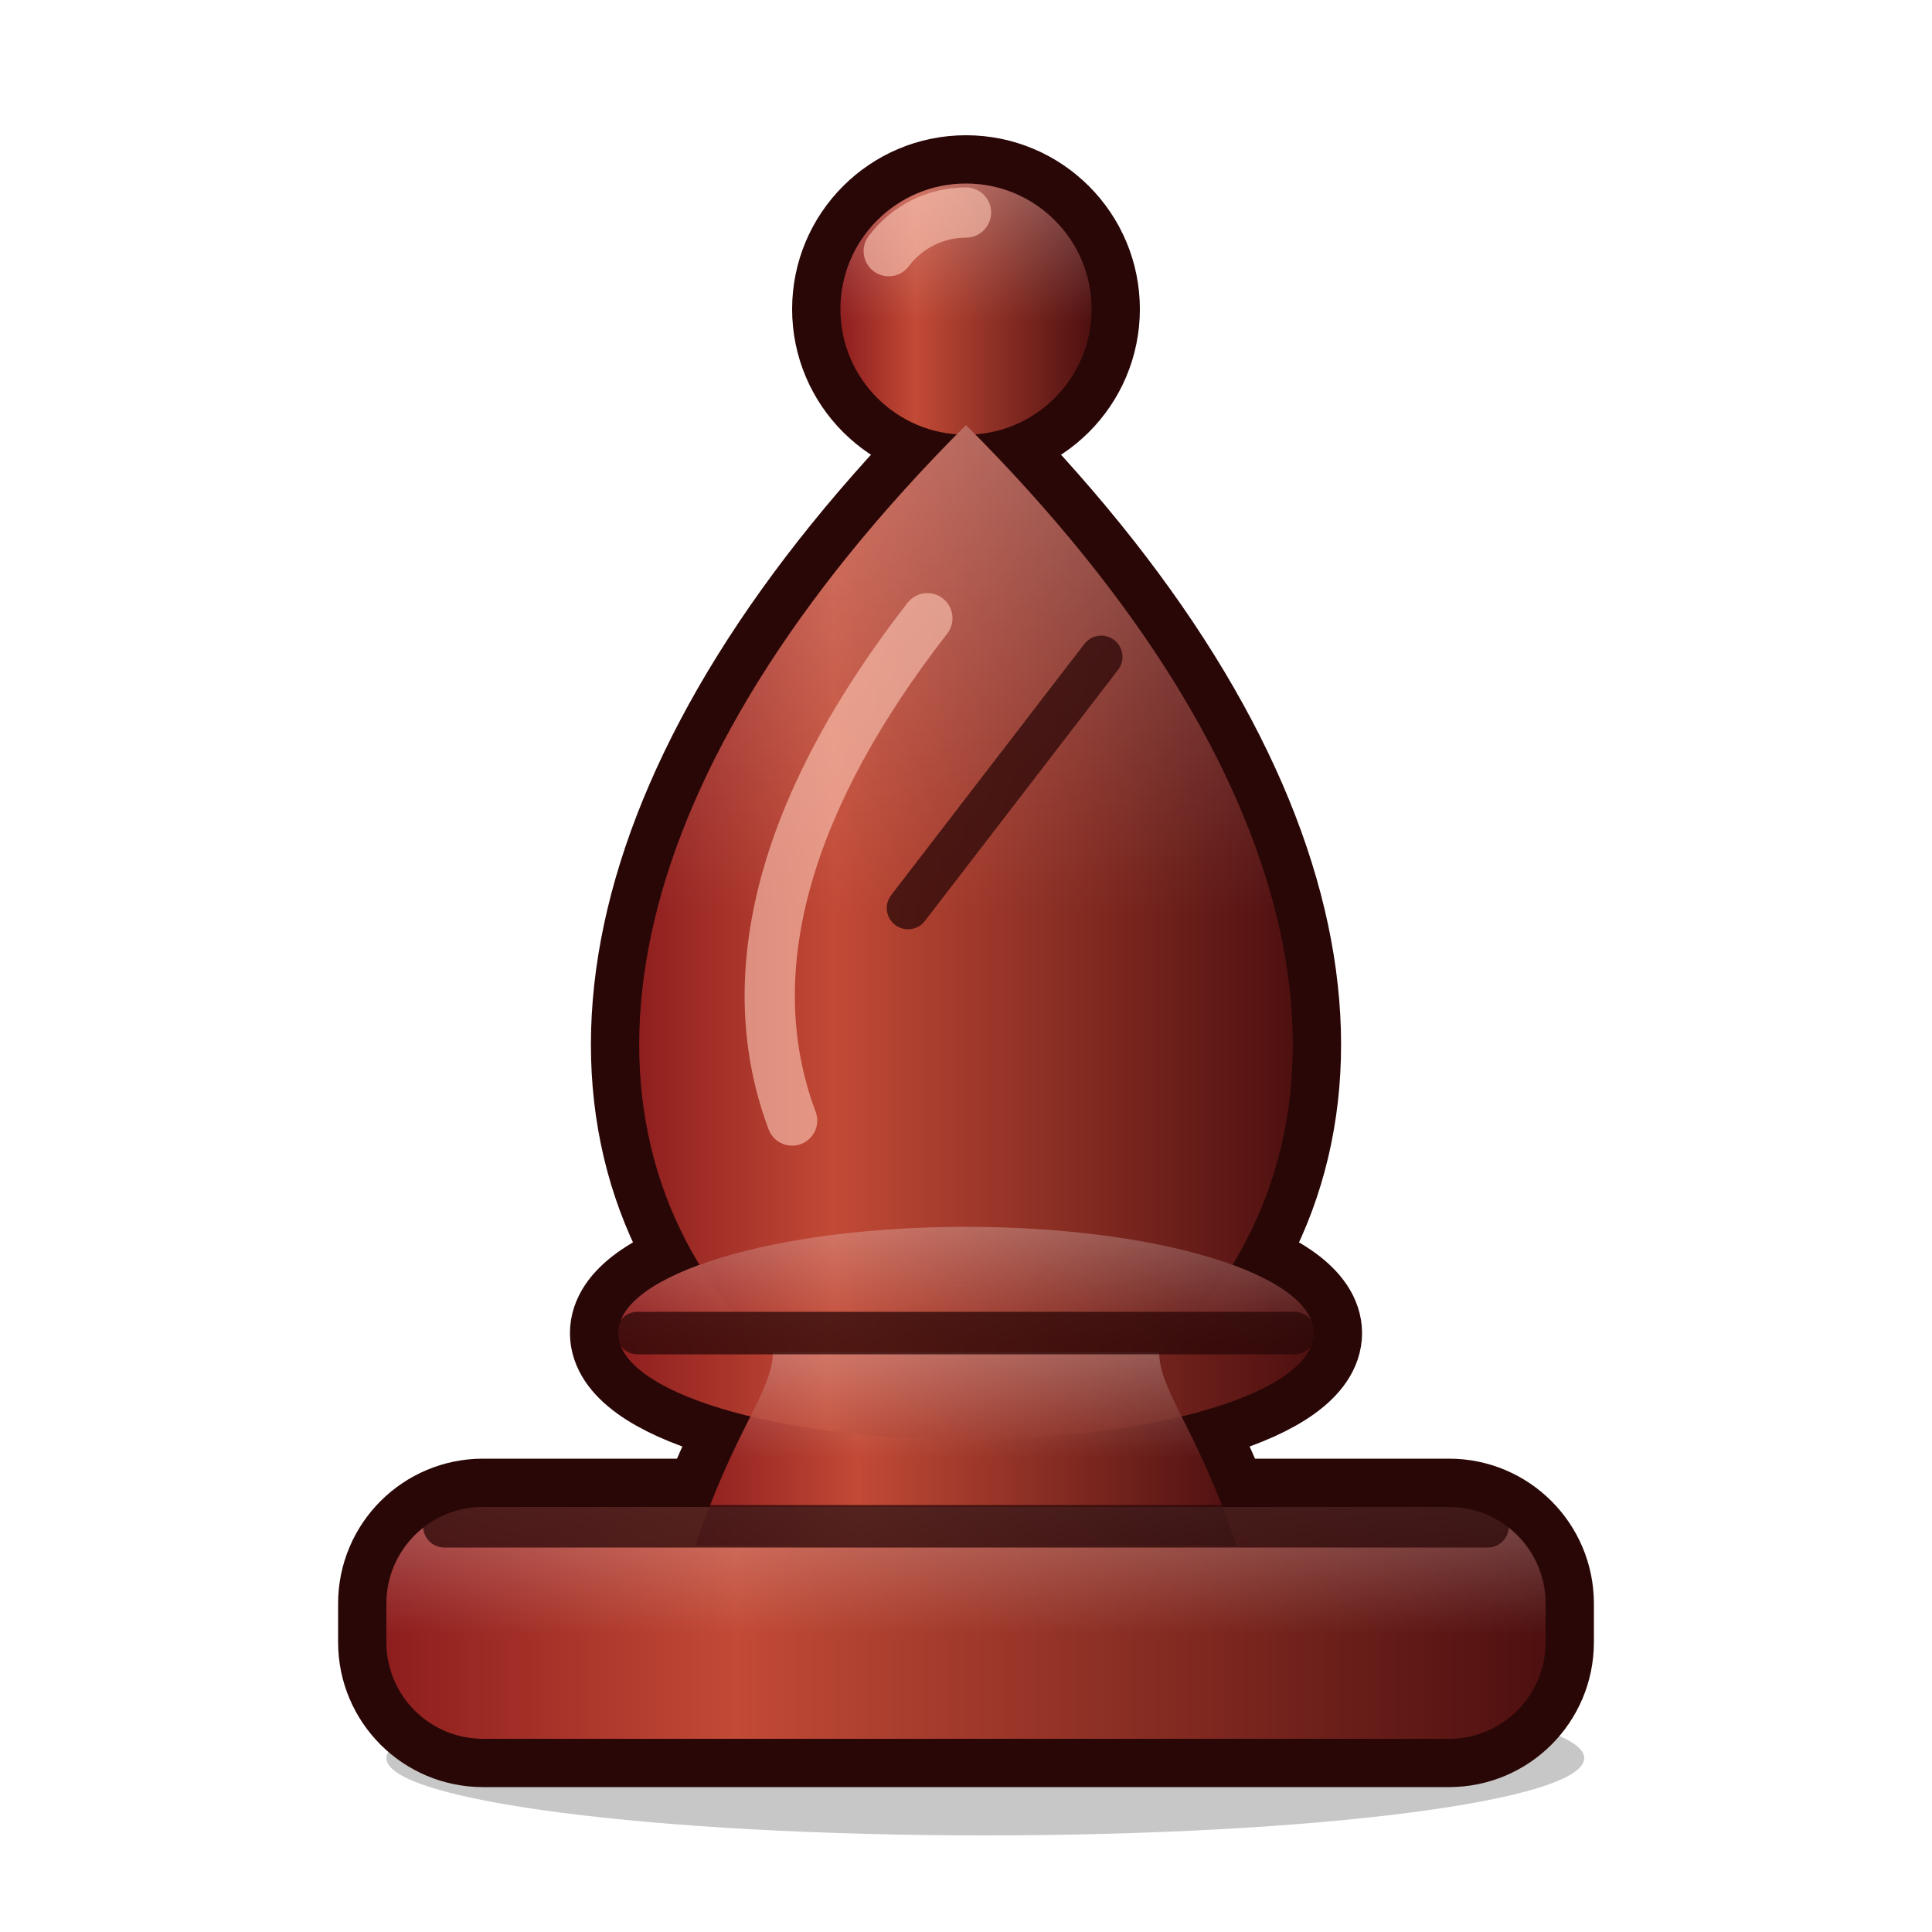
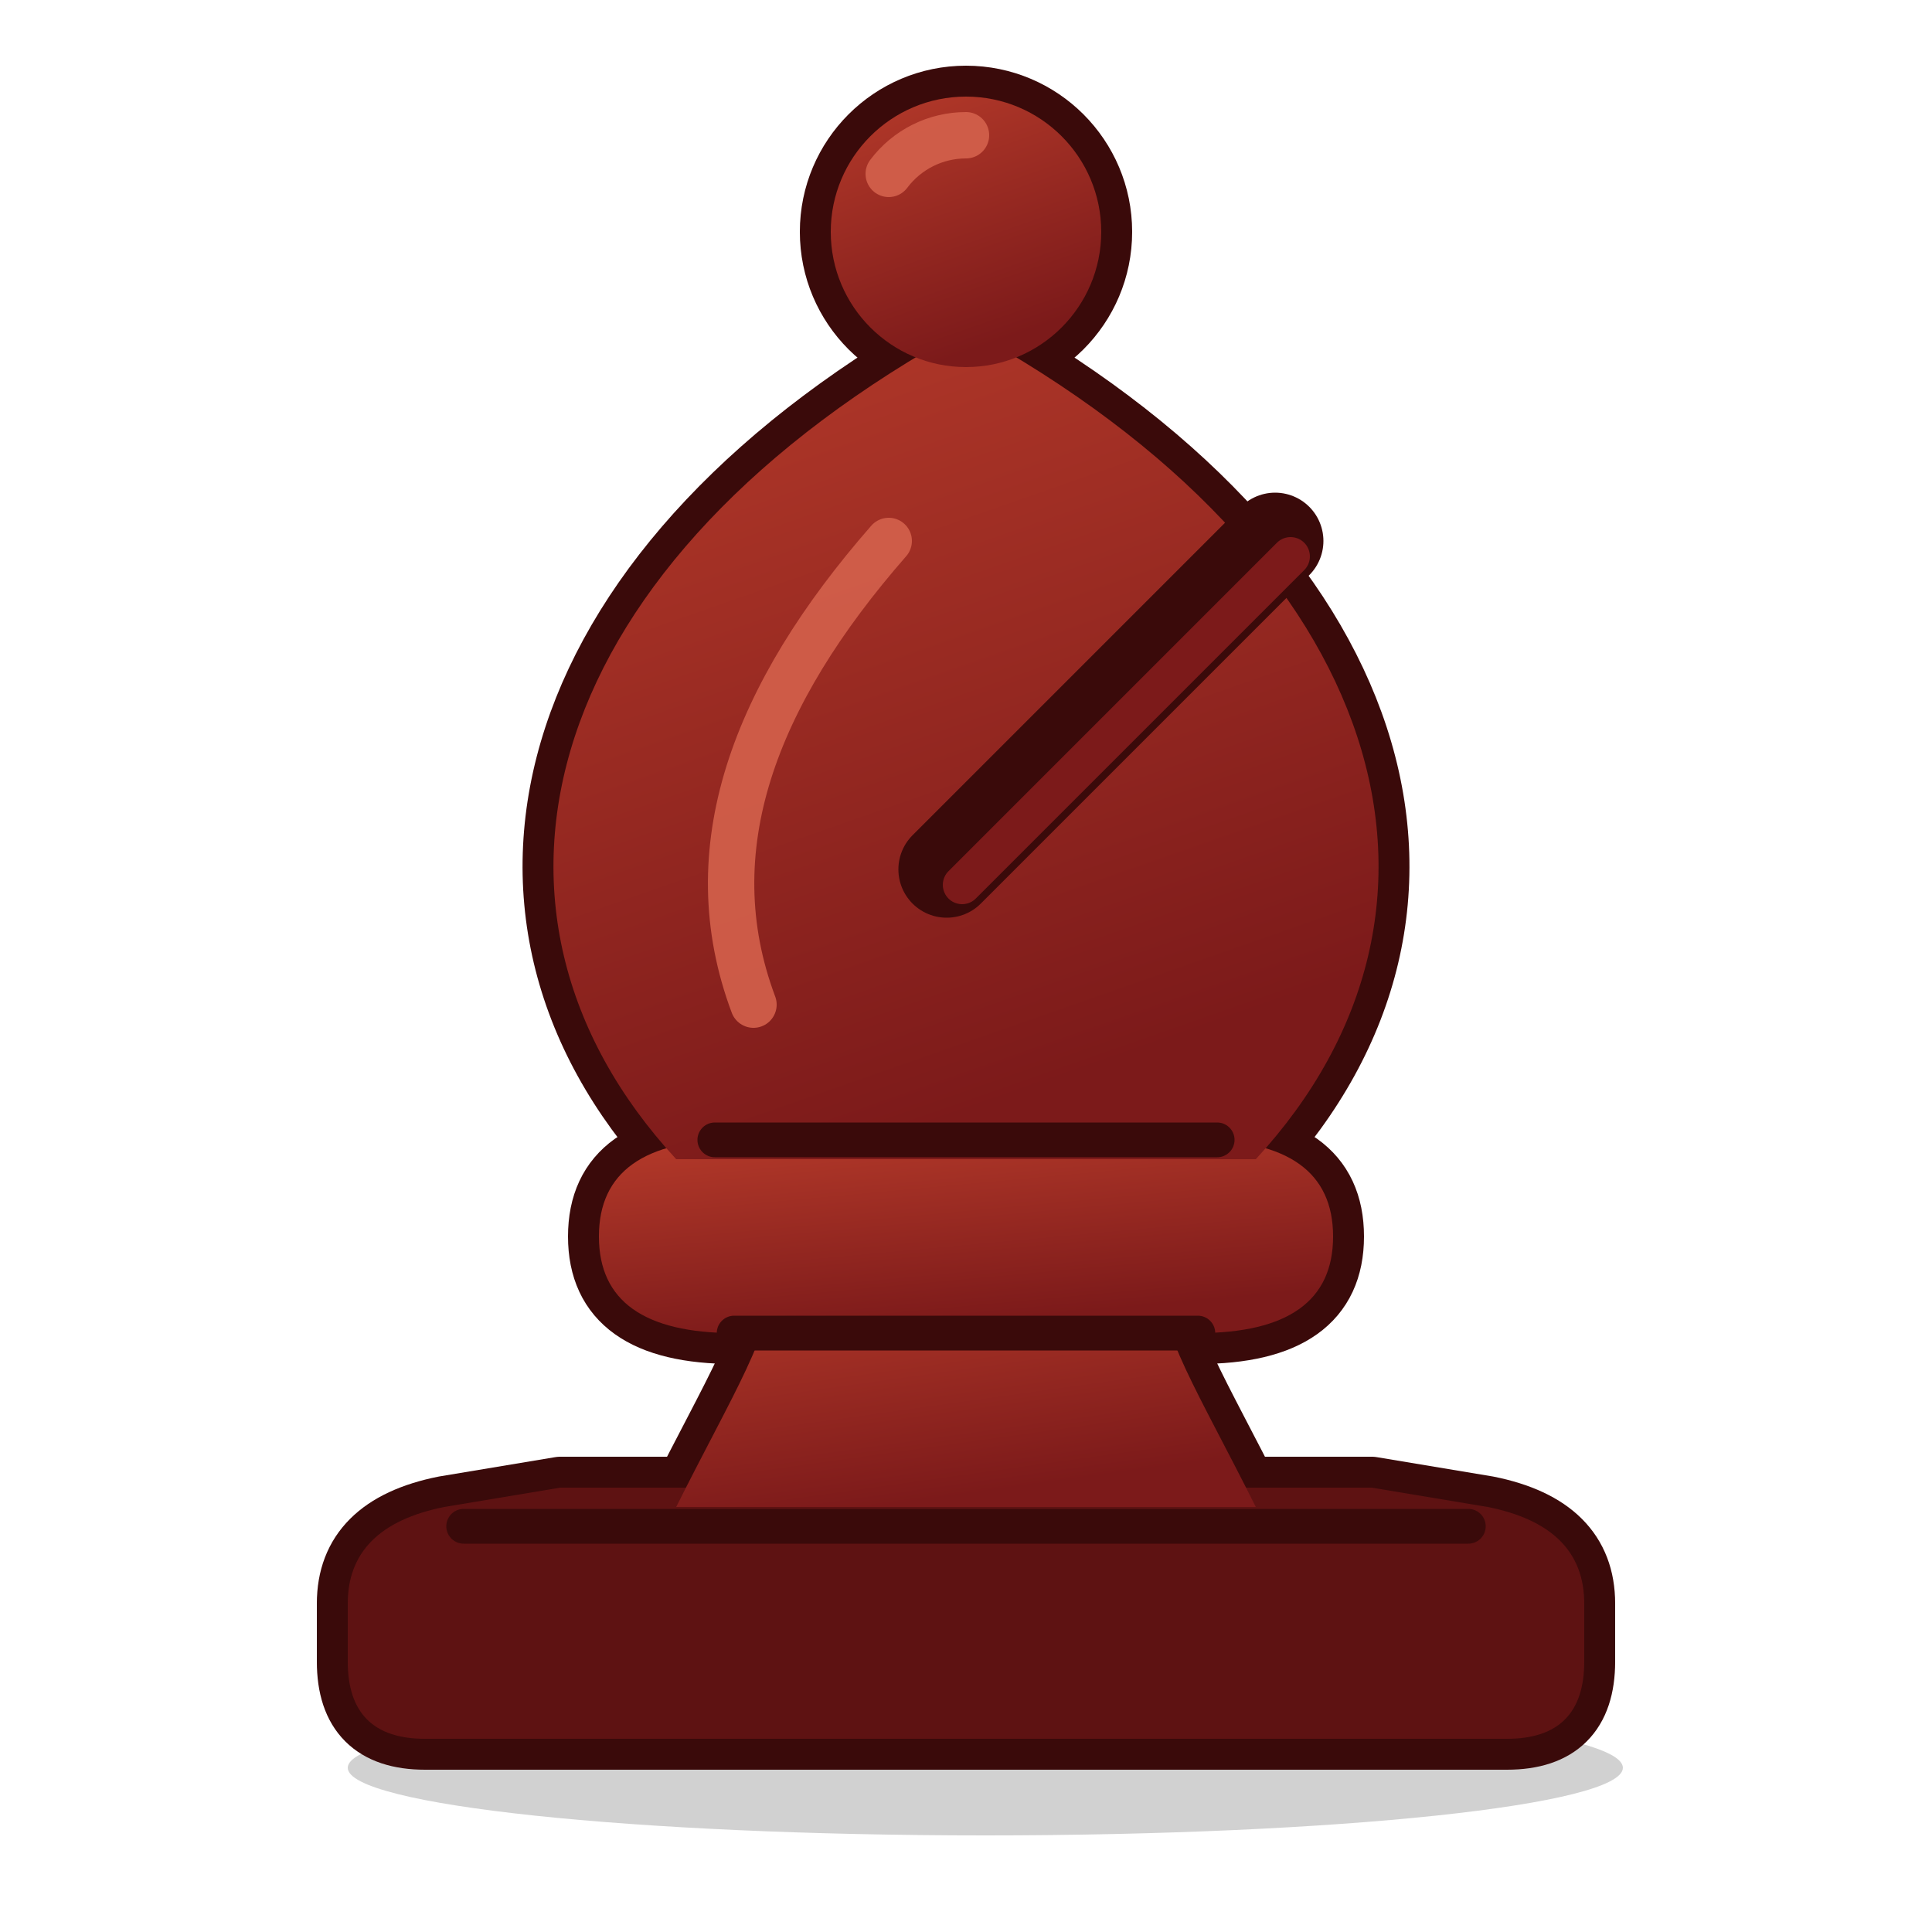
<svg xmlns="http://www.w3.org/2000/svg" viewBox="0 0 100 100">
  <defs>
-     <linearGradient id="carpetbBb" x1="0" y1="0" x2="1" y2="0">
-       <stop offset="0" stop-color="#8e1e1e" />
-       <stop offset="0.3" stop-color="#c24a36" />
-       <stop offset="1" stop-color="#4e1010" />
-     </linearGradient>
-     <linearGradient id="carpetbBs" x1="0" y1="0" x2="0" y2="1">
-       <stop offset="0" stop-color="#ffffff" stop-opacity="0.25" />
-       <stop offset="0.55" stop-color="#ffffff" stop-opacity="0" />
+     <linearGradient id="carpetbBb" x1="0" y1="0" x2="0.35" y2="1">
+       <stop offset="0" stop-color="#b53a2a" />
+       <stop offset="1" stop-color="#7c1a1a" />
    </linearGradient>
  </defs>
-   <ellipse cx="51" cy="91" rx="31" ry="4" fill="#000" opacity="0.22" />
-   <g fill="#2a0707" stroke="#2a0707" stroke-width="5" stroke-linejoin="round">
-     <rect x="20" y="78" width="60" height="12" rx="5" />
-     <path d="M36 80 C38 74 40 72 40 70 L60 70 C60 72 62 74 64 80 Z" />
-     <ellipse cx="50" cy="69" rx="18" ry="5.5" />
-     <path d="M38 68 C29 57 32 40 50 22 C68 40 71 57 62 68 Z" />
-     <circle cx="50" cy="16" r="6.5" />
+   <ellipse cx="51" cy="91.5" rx="33" ry="3.5" fill="#000" opacity="0.18" />
+   <g fill="#3a0a0a" stroke="#3a0a0a" stroke-width="3.2" stroke-linejoin="round">
+     <path d="M22 90 H78 Q82 90 82 86 V83 Q82 79 77 78 L71 77 H29 L23 78 Q18 79 18 83 V86 Q18 90 22 90 Z" />
+     <path d="M35 78 C38 72 40 69 40 66 H60 C60 69 62 72 65 78 Z" />
+     <path d="M31 64 Q31 59 38 59 H62 Q69 59 69 64 Q69 69 62 69 H38 Q31 69 31 64 Z" />
+     <path d="M35 60 C23 47 28 29 50 17 C72 29 77 47 65 60 Z" />
+     <circle cx="50" cy="12" r="7" />
+   </g>
+   <g fill="#5e1212">
+     <path d="M22 90 H78 Q82 90 82 86 V83 Q82 79 77 78 L71 77 H29 L23 78 Q18 79 18 83 V86 Q18 90 22 90 Z" />
  </g>
  <g fill="url(#carpetbBb)">
-     <rect x="20" y="78" width="60" height="12" rx="5" />
-     <path d="M36 80 C38 74 40 72 40 70 L60 70 C60 72 62 74 64 80 Z" />
-     <ellipse cx="50" cy="69" rx="18" ry="5.5" />
-     <path d="M38 68 C29 57 32 40 50 22 C68 40 71 57 62 68 Z" />
-     <circle cx="50" cy="16" r="6.5" />
+     <path d="M35 78 C38 72 40 69 40 66 H60 C60 69 62 72 65 78 Z" />
+     <path d="M31 64 Q31 59 38 59 H62 Q69 59 69 64 Q69 69 62 69 H38 Q31 69 31 64 Z" />
+     <path d="M35 60 C23 47 28 29 50 17 C72 29 77 47 65 60 Z" />
+     <circle cx="50" cy="12" r="7" />
  </g>
-   <g fill="url(#carpetbBs)">
-     <rect x="20" y="78" width="60" height="12" rx="5" />
-     <path d="M36 80 C38 74 40 72 40 70 L60 70 C60 72 62 74 64 80 Z" />
-     <ellipse cx="50" cy="69" rx="18" ry="5.5" />
-     <path d="M38 68 C29 57 32 40 50 22 C68 40 71 57 62 68 Z" />
-     <circle cx="50" cy="16" r="6.5" />
+   <g fill="none" stroke="#3a0a0a" stroke-width="1.8" stroke-linecap="round">
+     <path d="M24 79 H76" />
+     <path d="M38 69 H62" />
+     <path d="M37 59 H63" />
  </g>
-   <g fill="none" stroke="#2a0707" stroke-width="2.2" stroke-linecap="round" stroke-opacity="0.75">
-     <path d="M23 79 H77" />
-     <path d="M33 69 H67" />
-     <path d="M57 34 L47 47" />
-   </g>
-   <g fill="#2a0707" />
-   <g fill="none" stroke="#ffc9b8" stroke-opacity="0.6" stroke-width="2.6" stroke-linecap="round">
-     <path d="M41 58 C38 50 41 41 48 32" />
-     <path d="M46 13 A5 5 0 0 1 50 11" />
+   <g fill="#3a0a0a" />
+   <path d="M66 28 L49 45" fill="none" stroke="#3a0a0a" stroke-width="5" stroke-linecap="round" />
+   <path d="M66 28 L49 45" fill="none" stroke="#7c1a1a" stroke-width="2" stroke-linecap="round" transform="translate(0.8 0.8)" />
+   <g fill="none" stroke="#d4614c" stroke-opacity="0.9" stroke-width="2.4" stroke-linecap="round">
+     <path d="M39 52 C36 44 39 36 46 28" />
+     <path d="M46 9 A5 5 0 0 1 50 7" />
  </g>
</svg>
